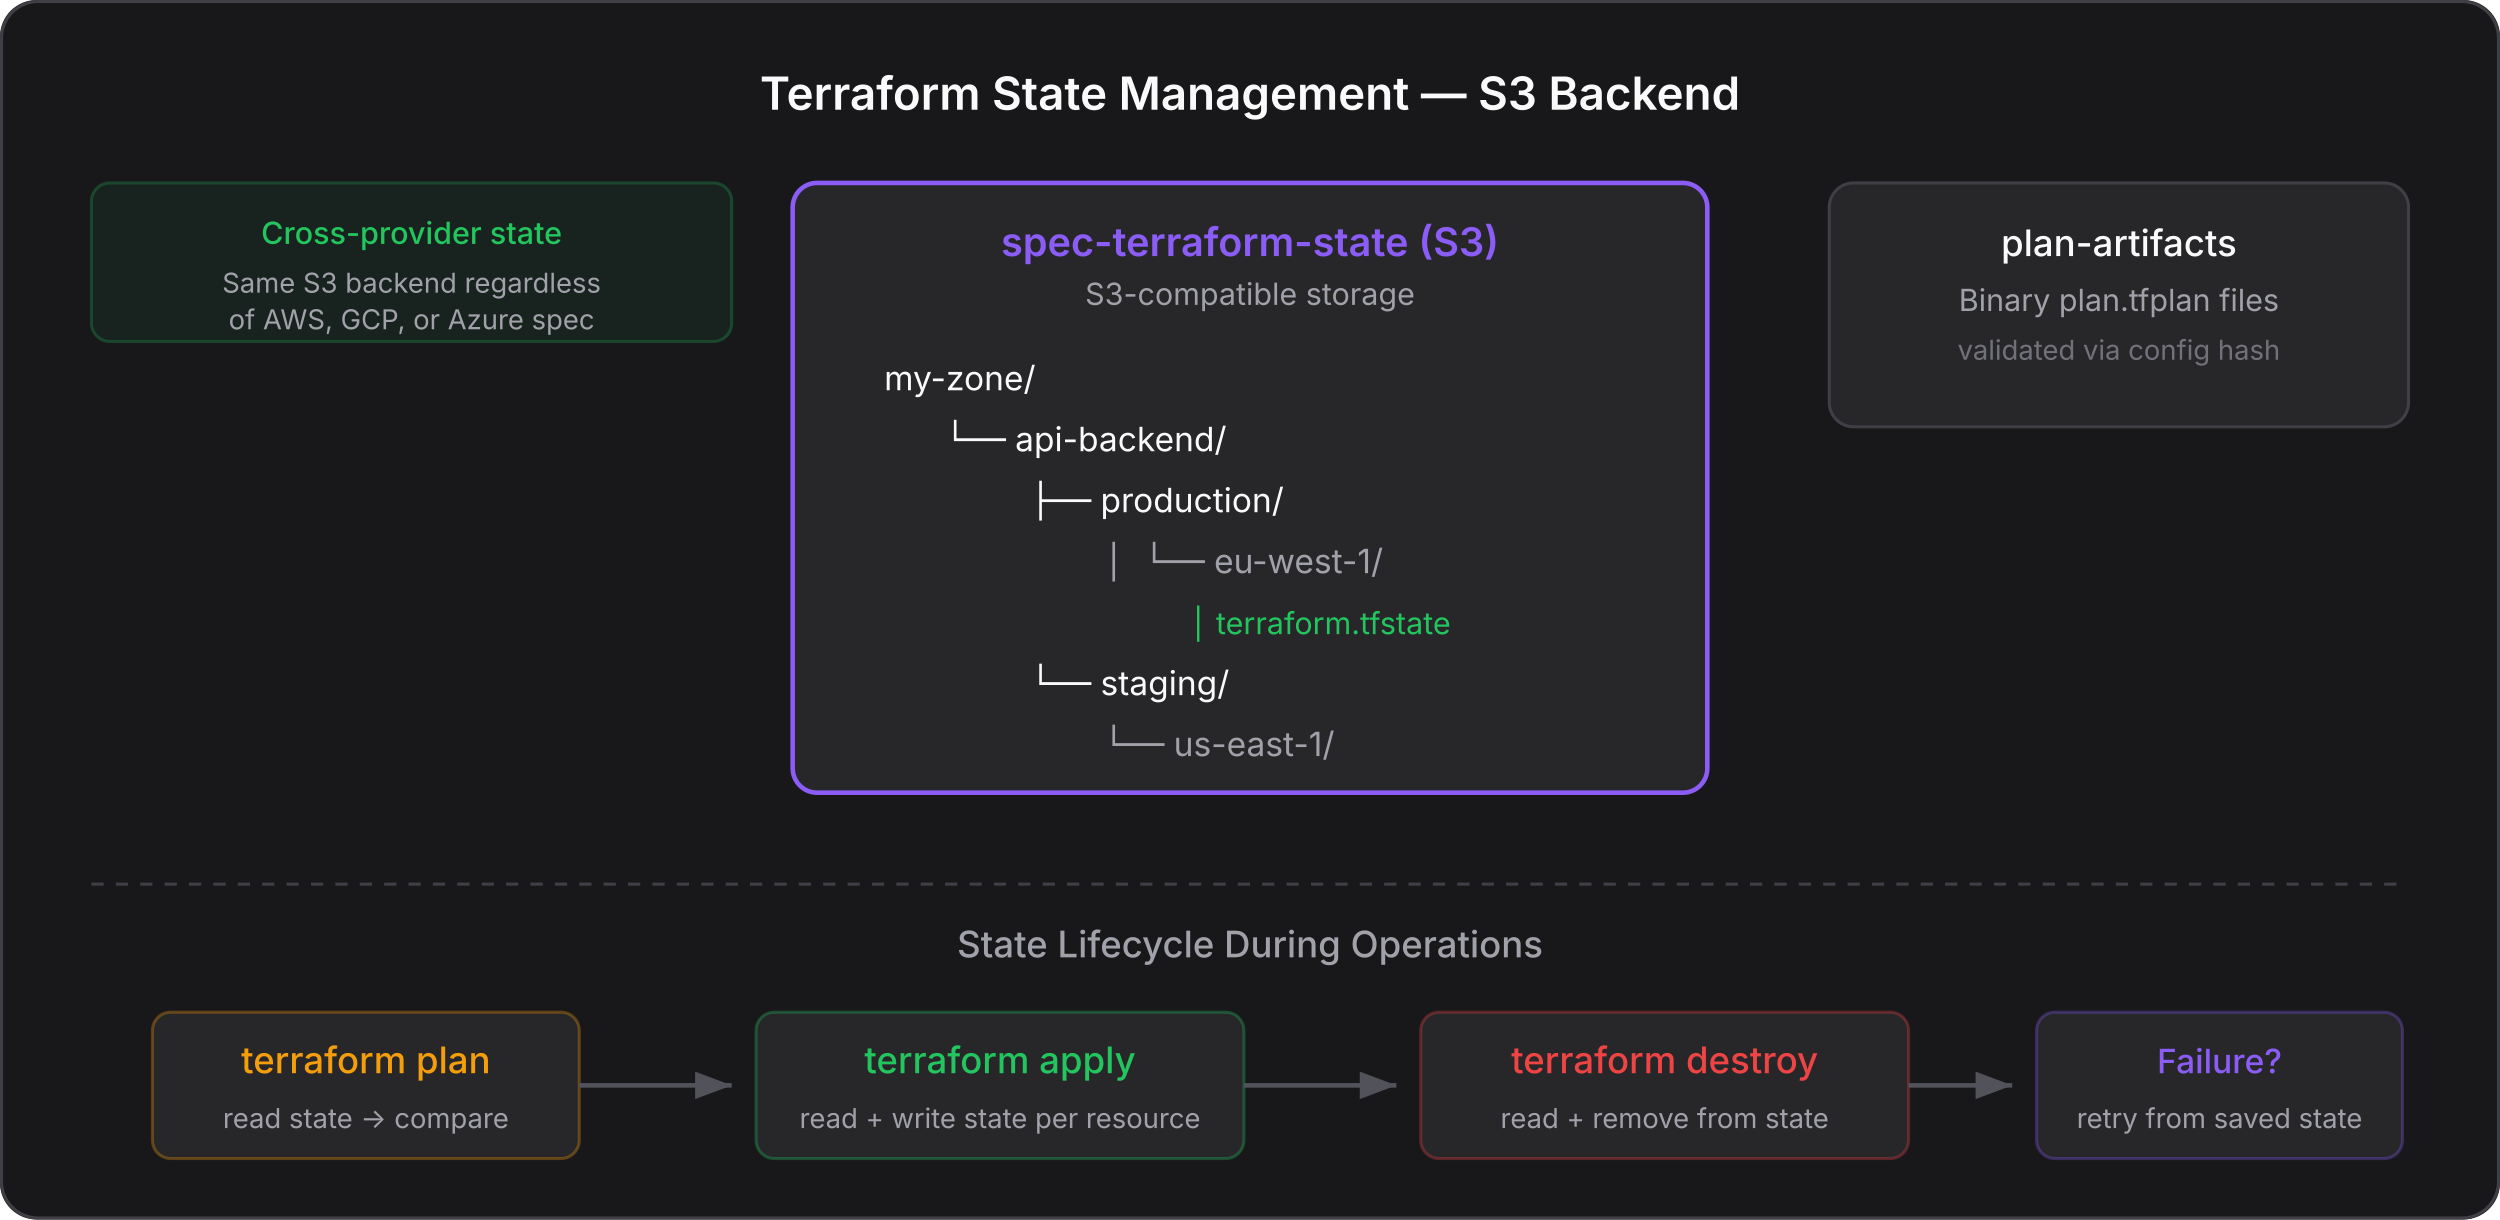
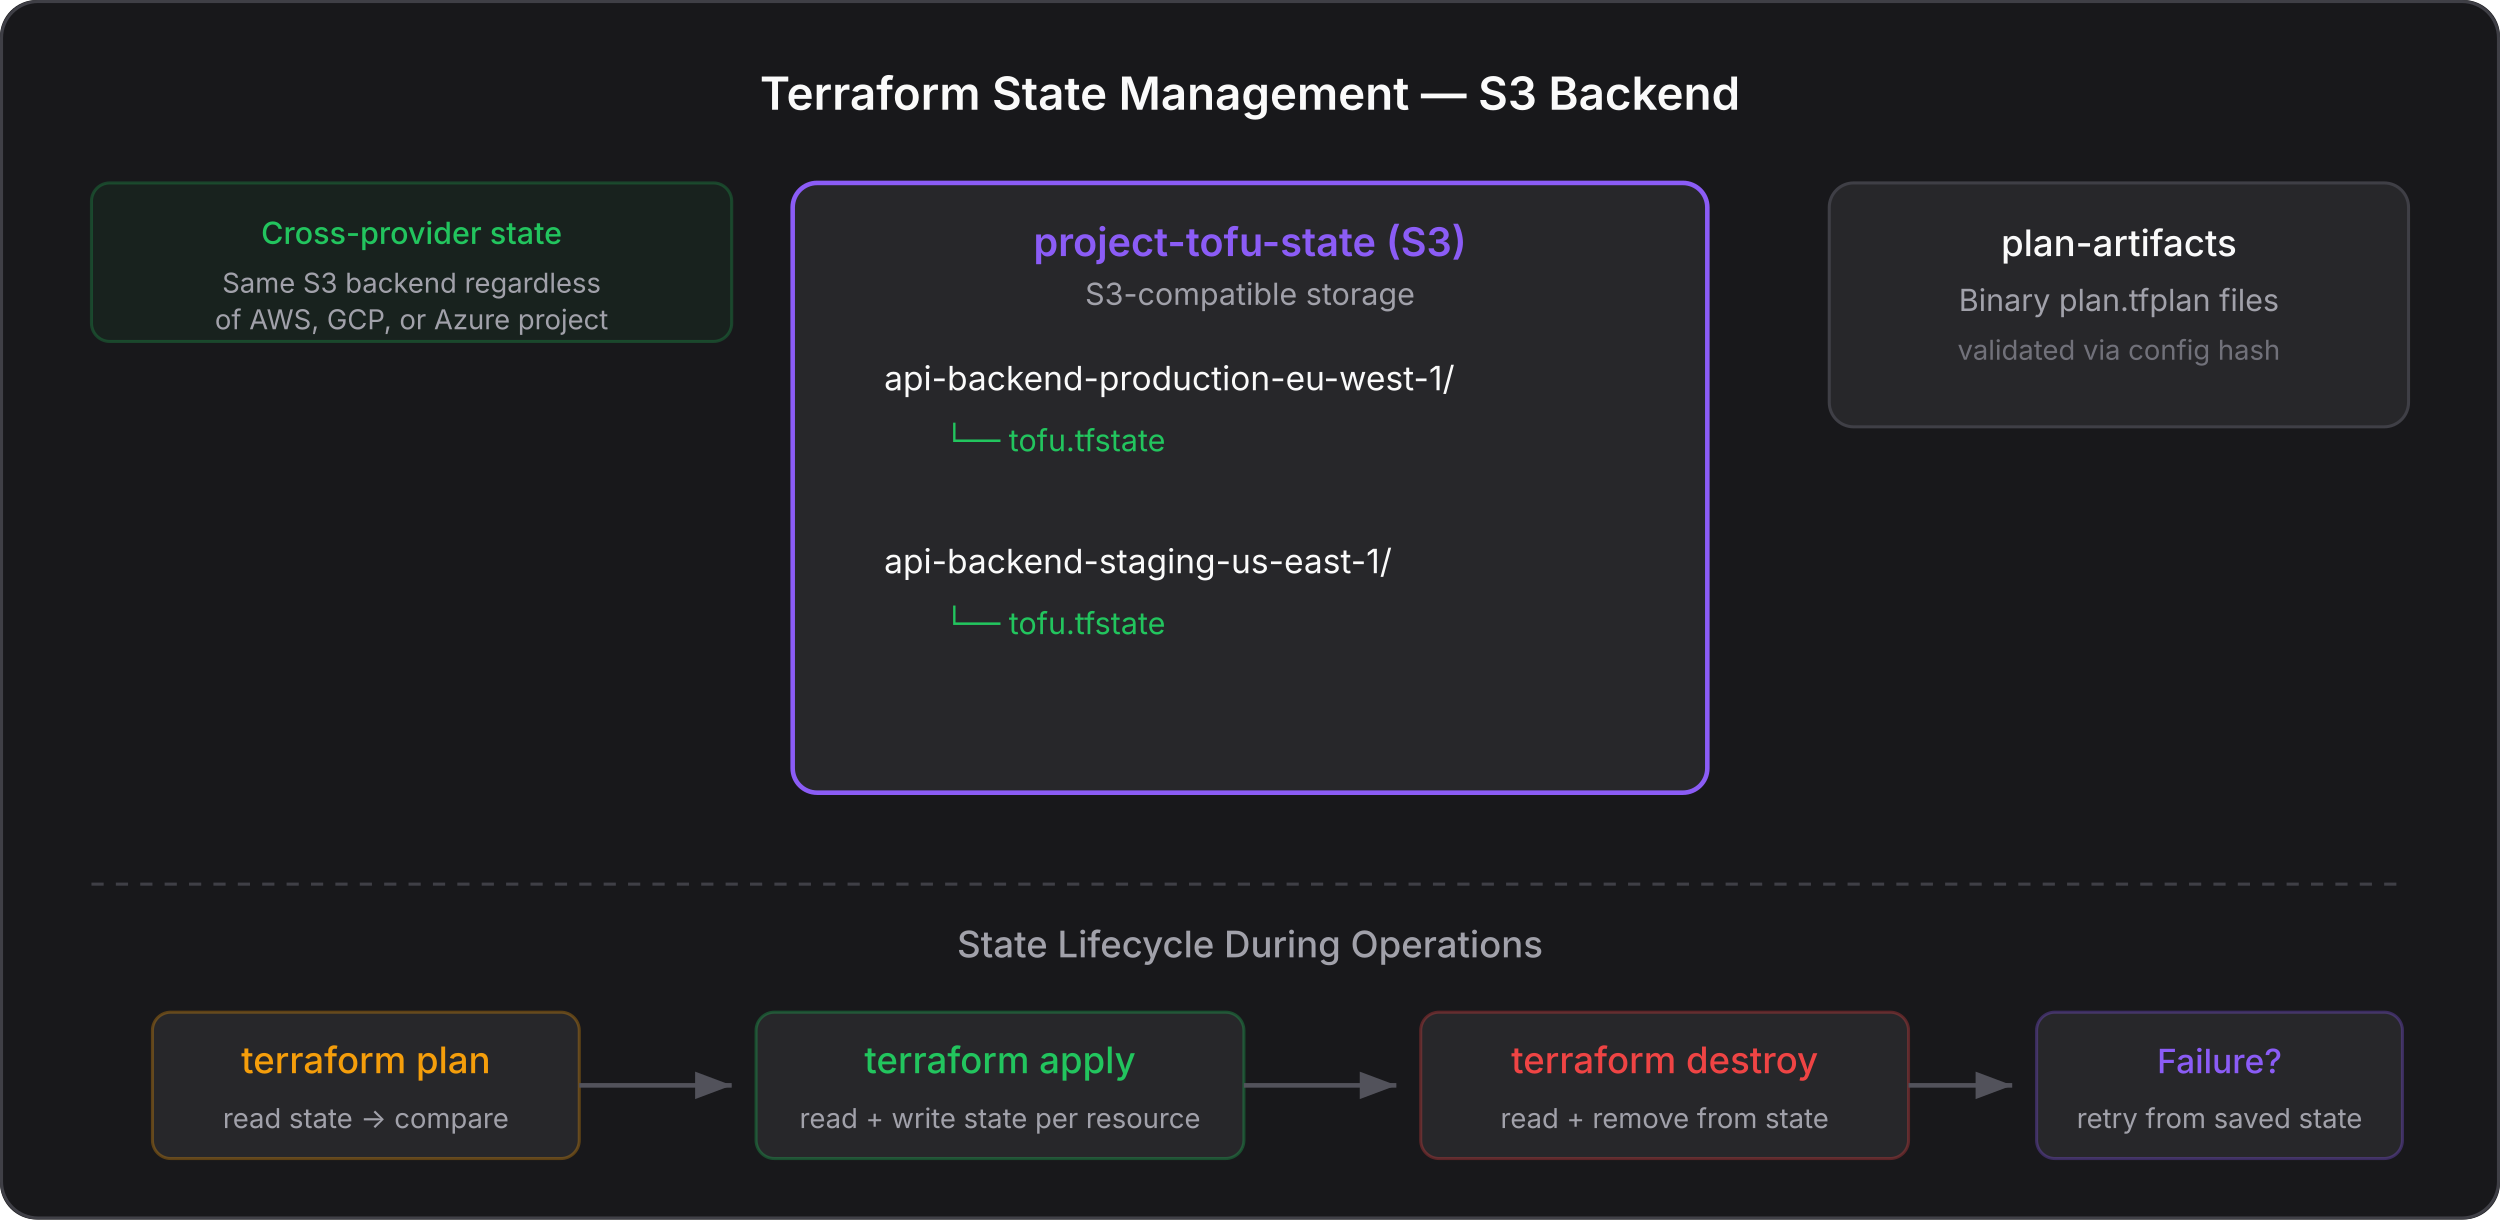
<svg xmlns="http://www.w3.org/2000/svg" viewBox="0 0 820 400" width="100%" fill="none">
  <defs>
    <marker id="arrow" markerWidth="8" markerHeight="6" refX="8" refY="3" orient="auto">
      <path d="M0,0 L8,3 L0,6" fill="#52525B" />
    </marker>
    <marker id="arrow-accent" markerWidth="8" markerHeight="6" refX="8" refY="3" orient="auto">
      <path d="M0,0 L8,3 L0,6" fill="#8B5CF6" />
    </marker>
  </defs>
  <rect width="820" height="400" rx="12" fill="#18181B" />
  <rect x="0.5" y="0.5" width="819" height="399" rx="12" fill="none" stroke="#3F3F46" />
  <text x="410" y="36" text-anchor="middle" font-family="Inter, system-ui, sans-serif" font-size="15" font-weight="600" fill="#FAFAFA">Terraform State Management — S3 Backend</text>
  <rect x="260" y="60" width="300" height="200" rx="8" fill="#27272A" stroke="#8B5CF6" stroke-width="1.5" />
-   <text x="410" y="84" text-anchor="middle" font-family="Inter, system-ui, sans-serif" font-size="13" font-weight="600" fill="#8B5CF6">spec-terraform-state (S3)</text>
+   <text x="410" y="84" text-anchor="middle" font-family="Inter, system-ui, sans-serif" font-size="13" font-weight="600" fill="#8B5CF6">project-tofu-state (S3)</text>
  <text x="410" y="100" text-anchor="middle" font-family="Inter, system-ui, sans-serif" font-size="10" fill="#A1A1AA">S3-compatible storage</text>
-   <text x="290" y="128" font-family="Inter, monospace, sans-serif" font-size="11" fill="#FAFAFA">my-zone/</text>
-   <text x="310" y="148" font-family="Inter, monospace, sans-serif" font-size="11" fill="#FAFAFA">└── api-backend/</text>
-   <text x="338" y="168" font-family="Inter, monospace, sans-serif" font-size="11" fill="#FAFAFA">├── production/</text>
-   <text x="362" y="188" font-family="Inter, monospace, sans-serif" font-size="11" fill="#A1A1AA">│   └── eu-west-1/</text>
-   <text x="390" y="208" font-family="Inter, monospace, sans-serif" font-size="10" fill="#22C55E">│       terraform.tfstate</text>
-   <text x="338" y="228" font-family="Inter, monospace, sans-serif" font-size="11" fill="#FAFAFA">└── staging/</text>
-   <text x="362" y="248" font-family="Inter, monospace, sans-serif" font-size="11" fill="#A1A1AA">    └── us-east-1/</text>
+   <text x="290" y="128" font-family="Inter, monospace, sans-serif" font-size="11" fill="#FAFAFA">api-backend-production-eu-west-1/</text>
+   <text x="310" y="148" font-family="Inter, monospace, sans-serif" font-size="10" fill="#22C55E">└── tofu.tfstate</text>
+   <text x="290" y="188" font-family="Inter, monospace, sans-serif" font-size="11" fill="#FAFAFA">api-backend-staging-us-east-1/</text>
+   <text x="310" y="208" font-family="Inter, monospace, sans-serif" font-size="10" fill="#22C55E">└── tofu.tfstate</text>
  <rect x="600" y="60" width="190" height="80" rx="8" fill="#27272A" stroke="#3F3F46" />
  <text x="695" y="84" text-anchor="middle" font-family="Inter, system-ui, sans-serif" font-size="12" font-weight="500" fill="#FAFAFA">plan-artifacts</text>
  <text x="695" y="102" text-anchor="middle" font-family="Inter, system-ui, sans-serif" font-size="10" fill="#A1A1AA">Binary plan.tfplan files</text>
  <text x="695" y="118" text-anchor="middle" font-family="Inter, system-ui, sans-serif" font-size="9" fill="#71717A">validated via config hash</text>
  <line x1="30" y1="290" x2="790" y2="290" stroke="#3F3F46" stroke-dasharray="4 4" />
  <text x="410" y="314" text-anchor="middle" font-family="Inter, system-ui, sans-serif" font-size="12" font-weight="500" fill="#A1A1AA">State Lifecycle During Operations</text>
  <rect x="50" y="332" width="140" height="48" rx="6" fill="#27272A" stroke="#F59E0B50" />
  <text x="120" y="352" text-anchor="middle" font-family="Inter, system-ui, sans-serif" font-size="12" font-weight="500" fill="#F59E0B">terraform plan</text>
  <text x="120" y="370" text-anchor="middle" font-family="Inter, system-ui, sans-serif" font-size="9" fill="#A1A1AA">read state → compare</text>
  <line x1="190" y1="356" x2="240" y2="356" stroke="#52525B" stroke-width="1.5" marker-end="url(#arrow)" />
  <rect x="248" y="332" width="160" height="48" rx="6" fill="#27272A" stroke="#22C55E50" />
  <text x="328" y="352" text-anchor="middle" font-family="Inter, system-ui, sans-serif" font-size="12" font-weight="500" fill="#22C55E">terraform apply</text>
  <text x="328" y="370" text-anchor="middle" font-family="Inter, system-ui, sans-serif" font-size="9" fill="#A1A1AA">read + write state per resource</text>
  <line x1="408" y1="356" x2="458" y2="356" stroke="#52525B" stroke-width="1.5" marker-end="url(#arrow)" />
  <rect x="466" y="332" width="160" height="48" rx="6" fill="#27272A" stroke="#EF444450" />
  <text x="546" y="352" text-anchor="middle" font-family="Inter, system-ui, sans-serif" font-size="12" font-weight="500" fill="#EF4444">terraform destroy</text>
  <text x="546" y="370" text-anchor="middle" font-family="Inter, system-ui, sans-serif" font-size="9" fill="#A1A1AA">read + remove from state</text>
  <line x1="626" y1="356" x2="660" y2="356" stroke="#52525B" stroke-width="1.5" marker-end="url(#arrow)" />
  <rect x="668" y="332" width="120" height="48" rx="6" fill="#27272A" stroke="#8B5CF650" />
  <text x="728" y="352" text-anchor="middle" font-family="Inter, system-ui, sans-serif" font-size="11" font-weight="500" fill="#8B5CF6">Failure?</text>
  <text x="728" y="370" text-anchor="middle" font-family="Inter, system-ui, sans-serif" font-size="9" fill="#A1A1AA">retry from saved state</text>
  <rect x="30" y="60" width="210" height="52" rx="6" fill="#22C55E10" stroke="#22C55E40" />
  <text x="135" y="80" text-anchor="middle" font-family="Inter, system-ui, sans-serif" font-size="10" font-weight="500" fill="#22C55E">Cross-provider state</text>
  <text x="135" y="96" text-anchor="middle" font-family="Inter, system-ui, sans-serif" font-size="9" fill="#A1A1AA">Same S3 backend regardless</text>
-   <text x="135" y="108" text-anchor="middle" font-family="Inter, system-ui, sans-serif" font-size="9" fill="#A1A1AA">of AWS, GCP, or Azure spec</text>
+   <text x="135" y="108" text-anchor="middle" font-family="Inter, system-ui, sans-serif" font-size="9" fill="#A1A1AA">of AWS, GCP, or Azure project</text>
</svg>
